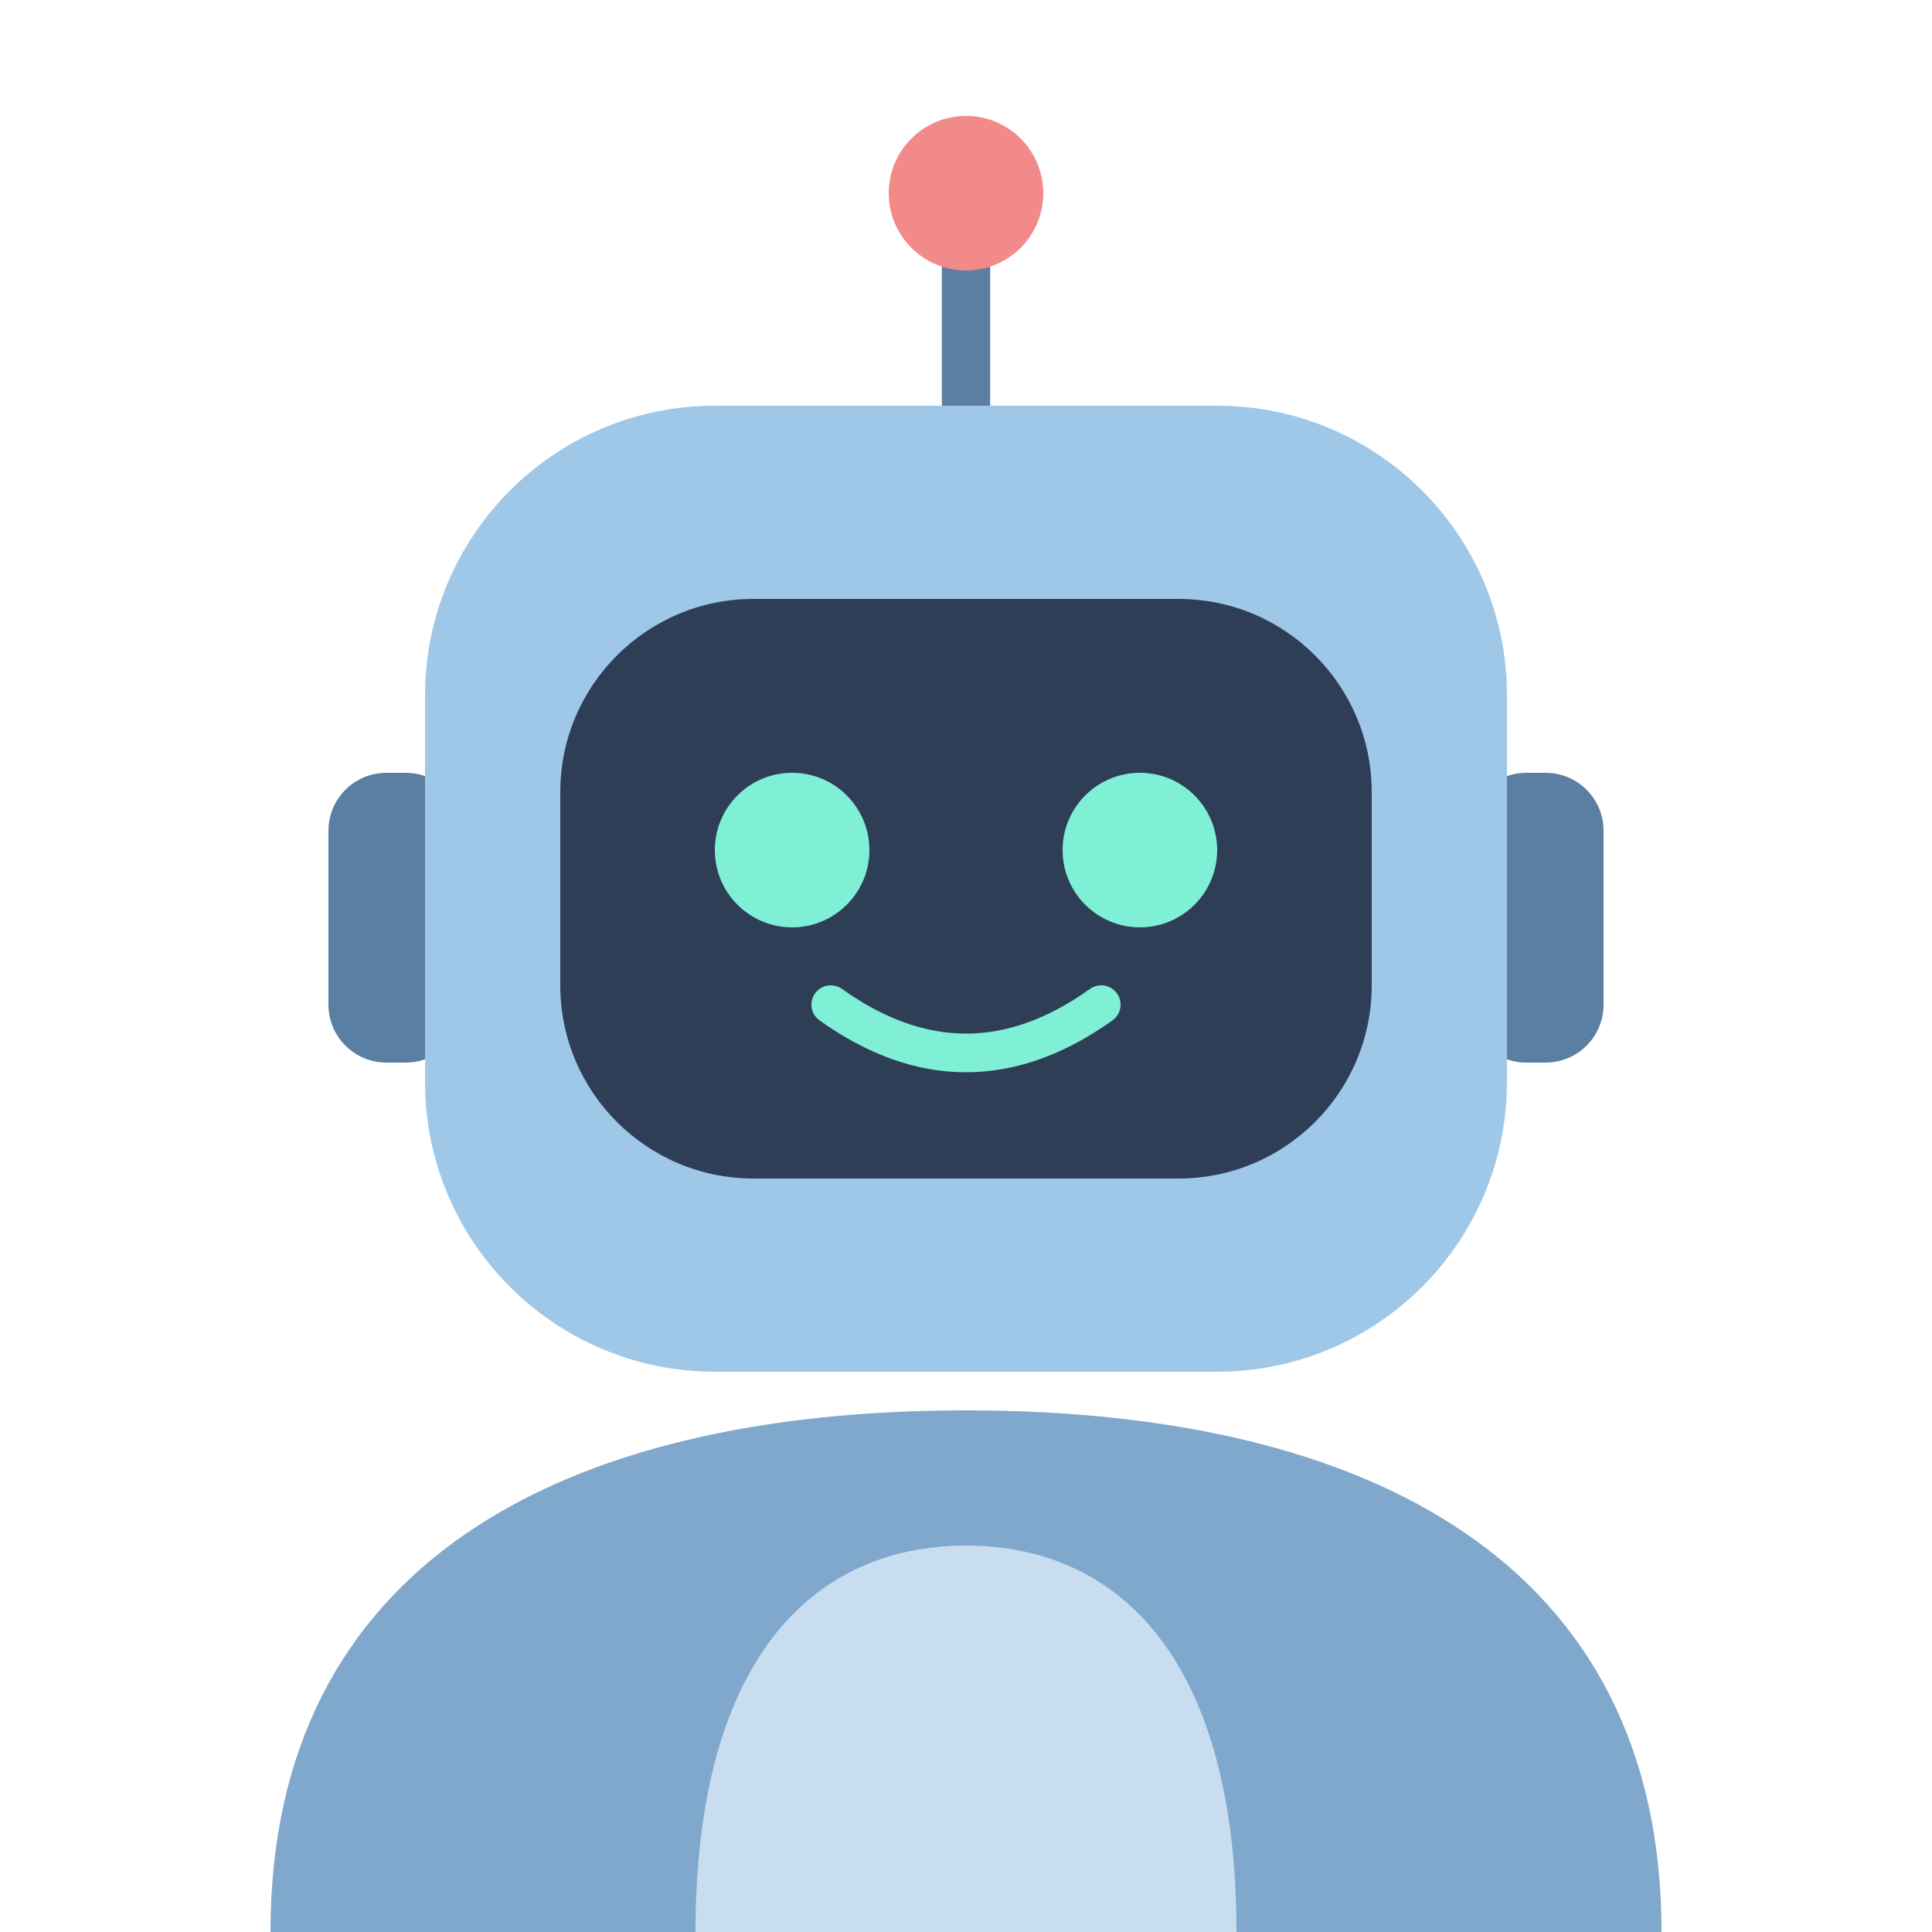
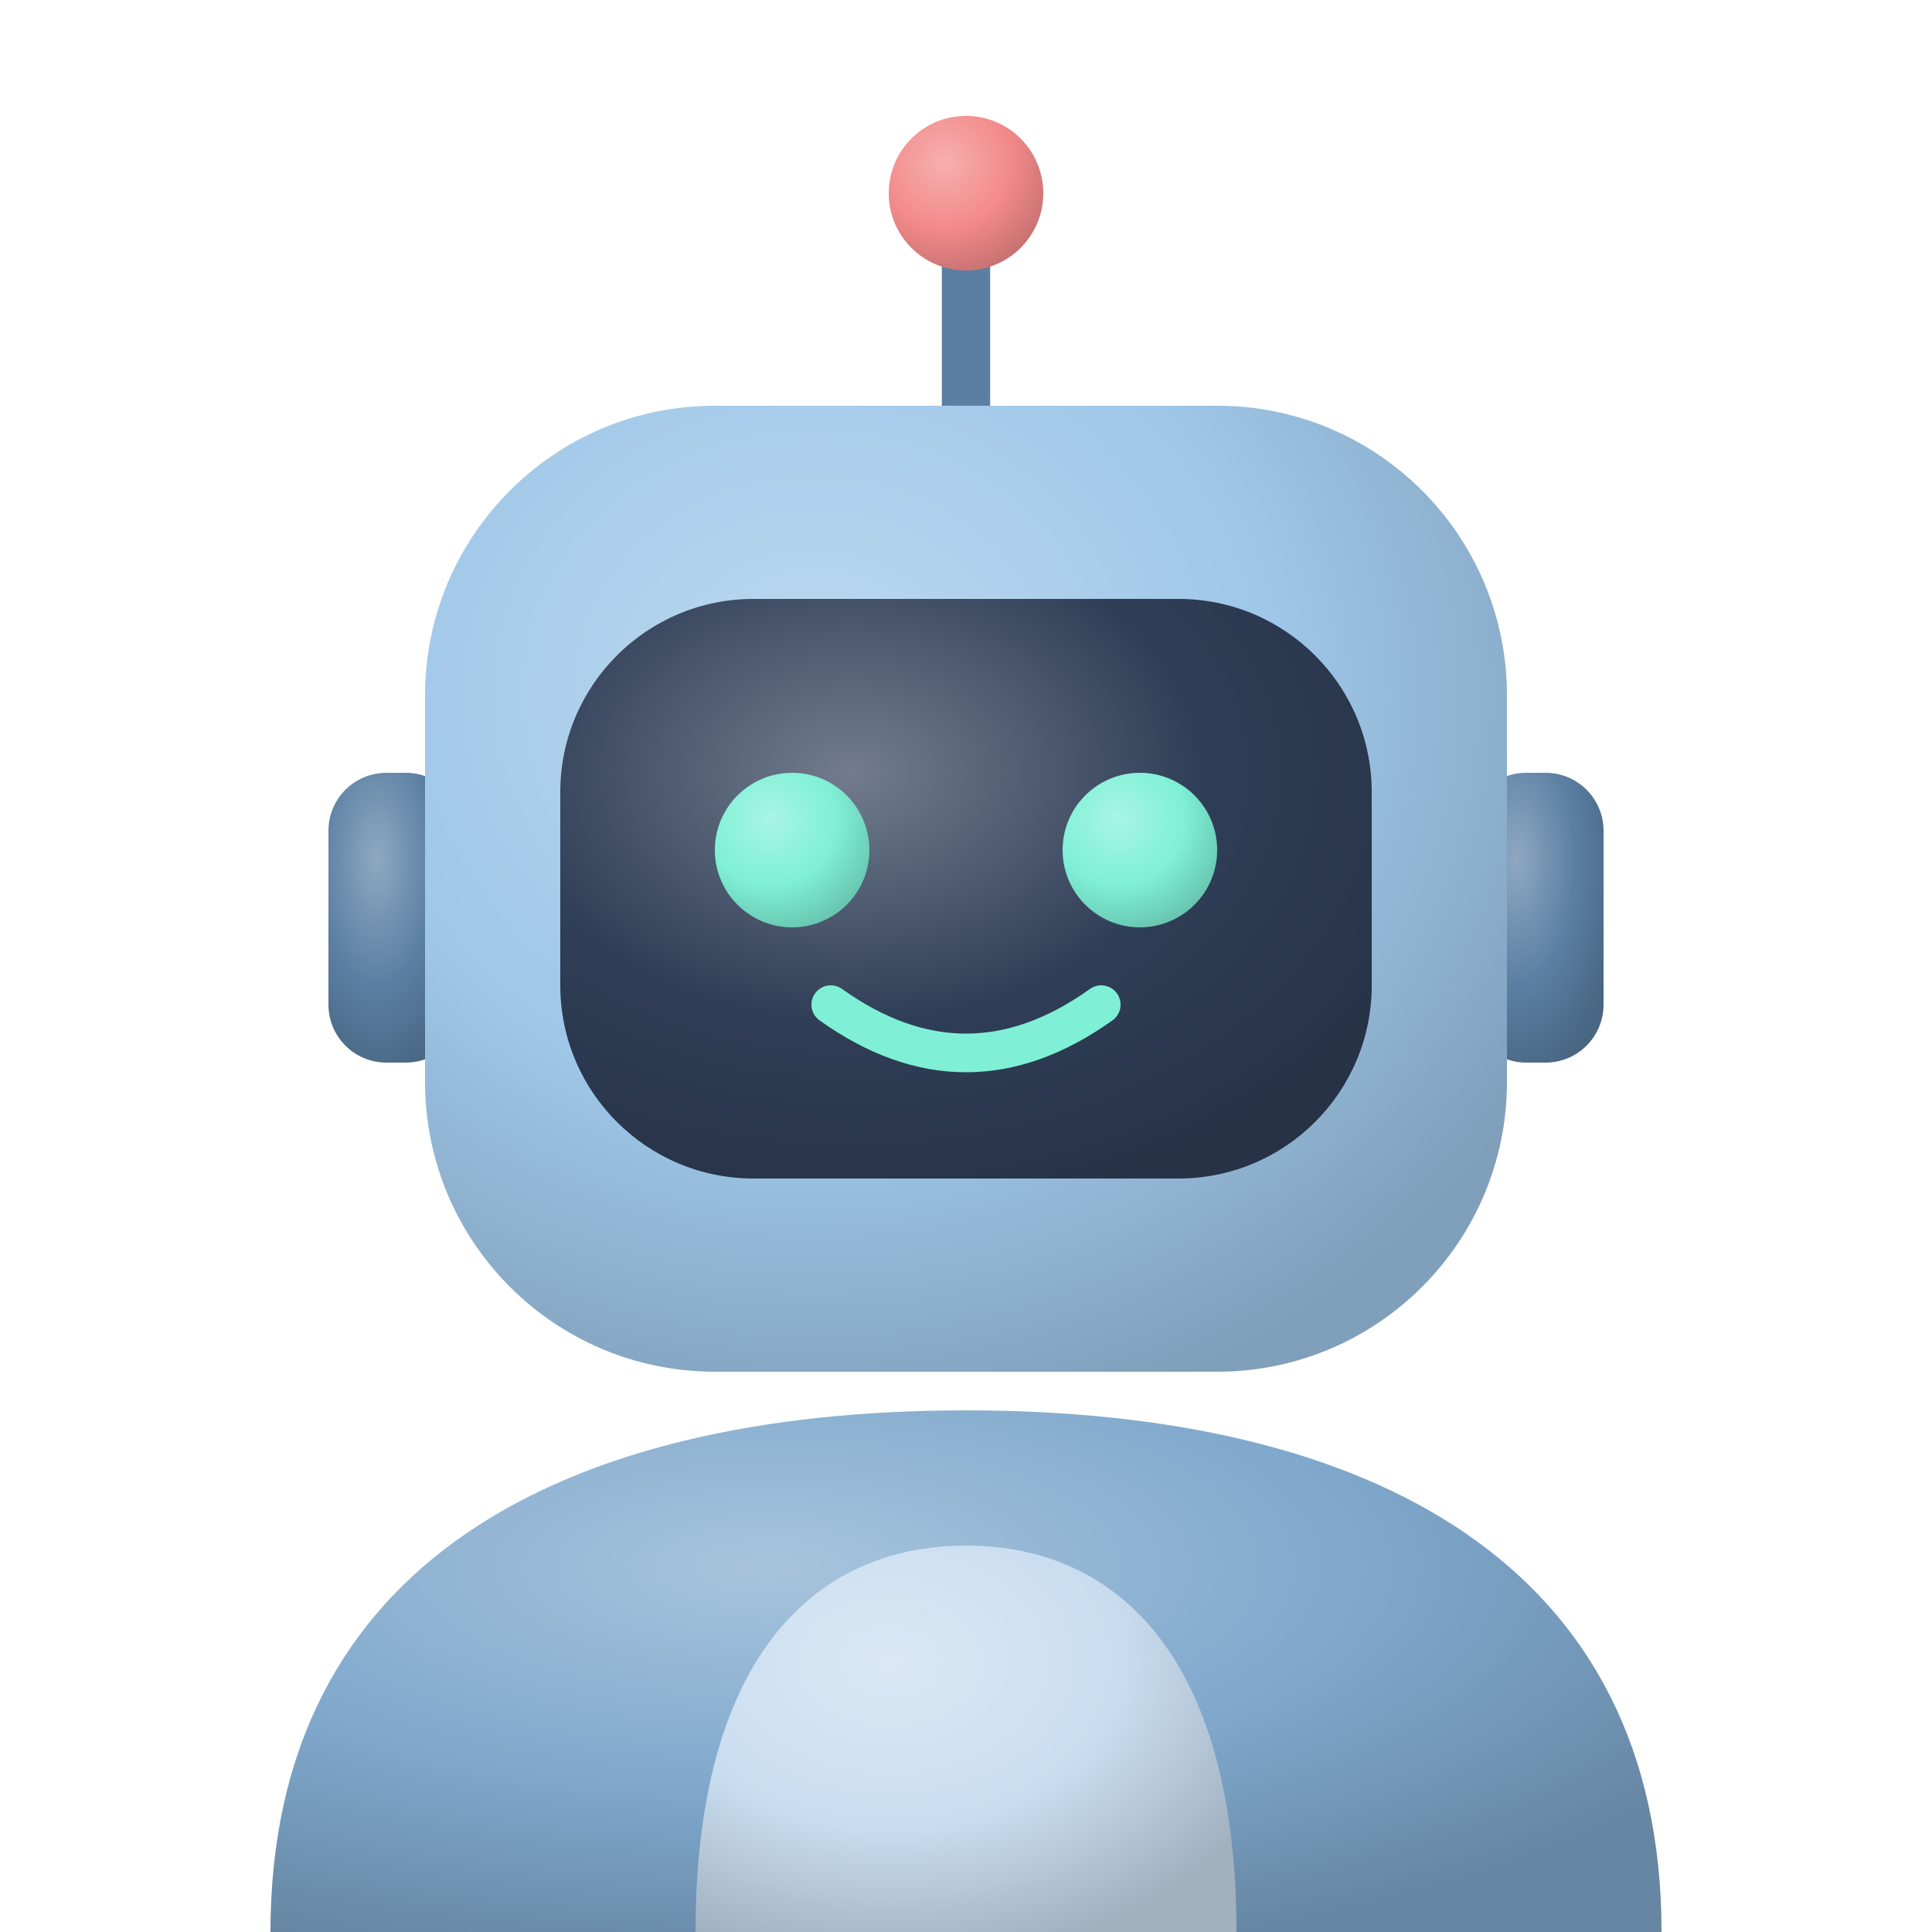
<svg xmlns="http://www.w3.org/2000/svg" viewBox="0 0 200 200">
-   <path d="M28 200 C28 162 58 146 100 146 C142 146 172 162 172 200 Z" fill="#7FA8CC" />
-   <path d="M72 200 C72 172 84 160 100 160 C116 160 128 172 128 200 Z" fill="#C9DDF0" />
+   <defs>
+     <radialGradient id="s7FA8CC" cx="0.36" cy="0.3" r="0.78">
+       <stop offset="0" stop-color="#A8C4DC" />
+       <stop offset="0.55" stop-color="#7FA8CC" />
+       <stop offset="1" stop-color="#6686A3" />
+     </radialGradient>
+     <radialGradient id="sC9DDF0" cx="0.36" cy="0.3" r="0.78">
+       <stop offset="0" stop-color="#DAE8F5" />
+       <stop offset="0.55" stop-color="#C9DDF0" />
+       <stop offset="1" stop-color="#A1B1C0" />
+     </radialGradient>
+     <radialGradient id="sF38A8A" cx="0.36" cy="0.3" r="0.78">
+       <stop offset="0" stop-color="#F7AFAF" />
+       <stop offset="0.55" stop-color="#F38A8A" />
+       <stop offset="1" stop-color="#C26E6E" />
+     </radialGradient>
+     <radialGradient id="s5B7FA3" cx="0.36" cy="0.3" r="0.78">
+       <stop offset="0" stop-color="#8FA8C0" />
+       <stop offset="0.55" stop-color="#5B7FA3" />
+       <stop offset="1" stop-color="#496682" />
+     </radialGradient>
+     <radialGradient id="s9FC7E8" cx="0.36" cy="0.3" r="0.78">
+       <stop offset="0" stop-color="#BED9EF" />
+       <stop offset="0.55" stop-color="#9FC7E8" />
+       <stop offset="1" stop-color="#7F9FBA" />
+     </radialGradient>
+     <radialGradient id="s2F3E57" cx="0.36" cy="0.3" r="0.78">
+       <stop offset="0" stop-color="#727C8D" />
+       <stop offset="0.55" stop-color="#2F3E57" />
+       <stop offset="1" stop-color="#263246" />
+     </radialGradient>
+     <radialGradient id="s7FF0D6" cx="0.36" cy="0.3" r="0.78">
+       <stop offset="0" stop-color="#A8F5E3" />
+       <stop offset="0.55" stop-color="#7FF0D6" />
+       <stop offset="1" stop-color="#66C0AB" />
+     </radialGradient>
+   </defs>
+   <path d="M28 200 C28 162 58 146 100 146 C142 146 172 162 172 200 Z" fill="url(#s7FA8CC)" />
+   <path d="M72 200 C72 172 84 160 100 160 C116 160 128 172 128 200 Z" fill="url(#sC9DDF0)" />
  <line x1="100" y1="22" x2="100" y2="44" stroke="#5B7FA3" stroke-width="5" />
-   <circle cx="100" cy="20" r="8" fill="#F38A8A" />
-   <rect x="34" y="80" width="14" height="30" rx="6" fill="#5B7FA3" />
-   <rect x="152" y="80" width="14" height="30" rx="6" fill="#5B7FA3" />
-   <rect x="44" y="42" width="112" height="100" rx="30" fill="#9FC7E8" />
-   <rect x="58" y="62" width="84" height="60" rx="20" fill="#2F3E57" />
-   <circle cx="82" cy="88" r="8" fill="#7FF0D6" />
-   <circle cx="118" cy="88" r="8" fill="#7FF0D6" />
+   <circle cx="100" cy="20" r="8" fill="url(#sF38A8A)" />
+   <rect x="34" y="80" width="14" height="30" rx="6" fill="url(#s5B7FA3)" />
+   <rect x="152" y="80" width="14" height="30" rx="6" fill="url(#s5B7FA3)" />
+   <rect x="44" y="42" width="112" height="100" rx="30" fill="url(#s9FC7E8)" />
+   <rect x="58" y="62" width="84" height="60" rx="20" fill="url(#s2F3E57)" />
+   <circle cx="82" cy="88" r="8" fill="url(#s7FF0D6)" />
+   <circle cx="118" cy="88" r="8" fill="url(#s7FF0D6)" />
  <path d="M86 104 Q100 114 114 104" fill="none" stroke="#7FF0D6" stroke-width="4" stroke-linecap="round" />
</svg>
